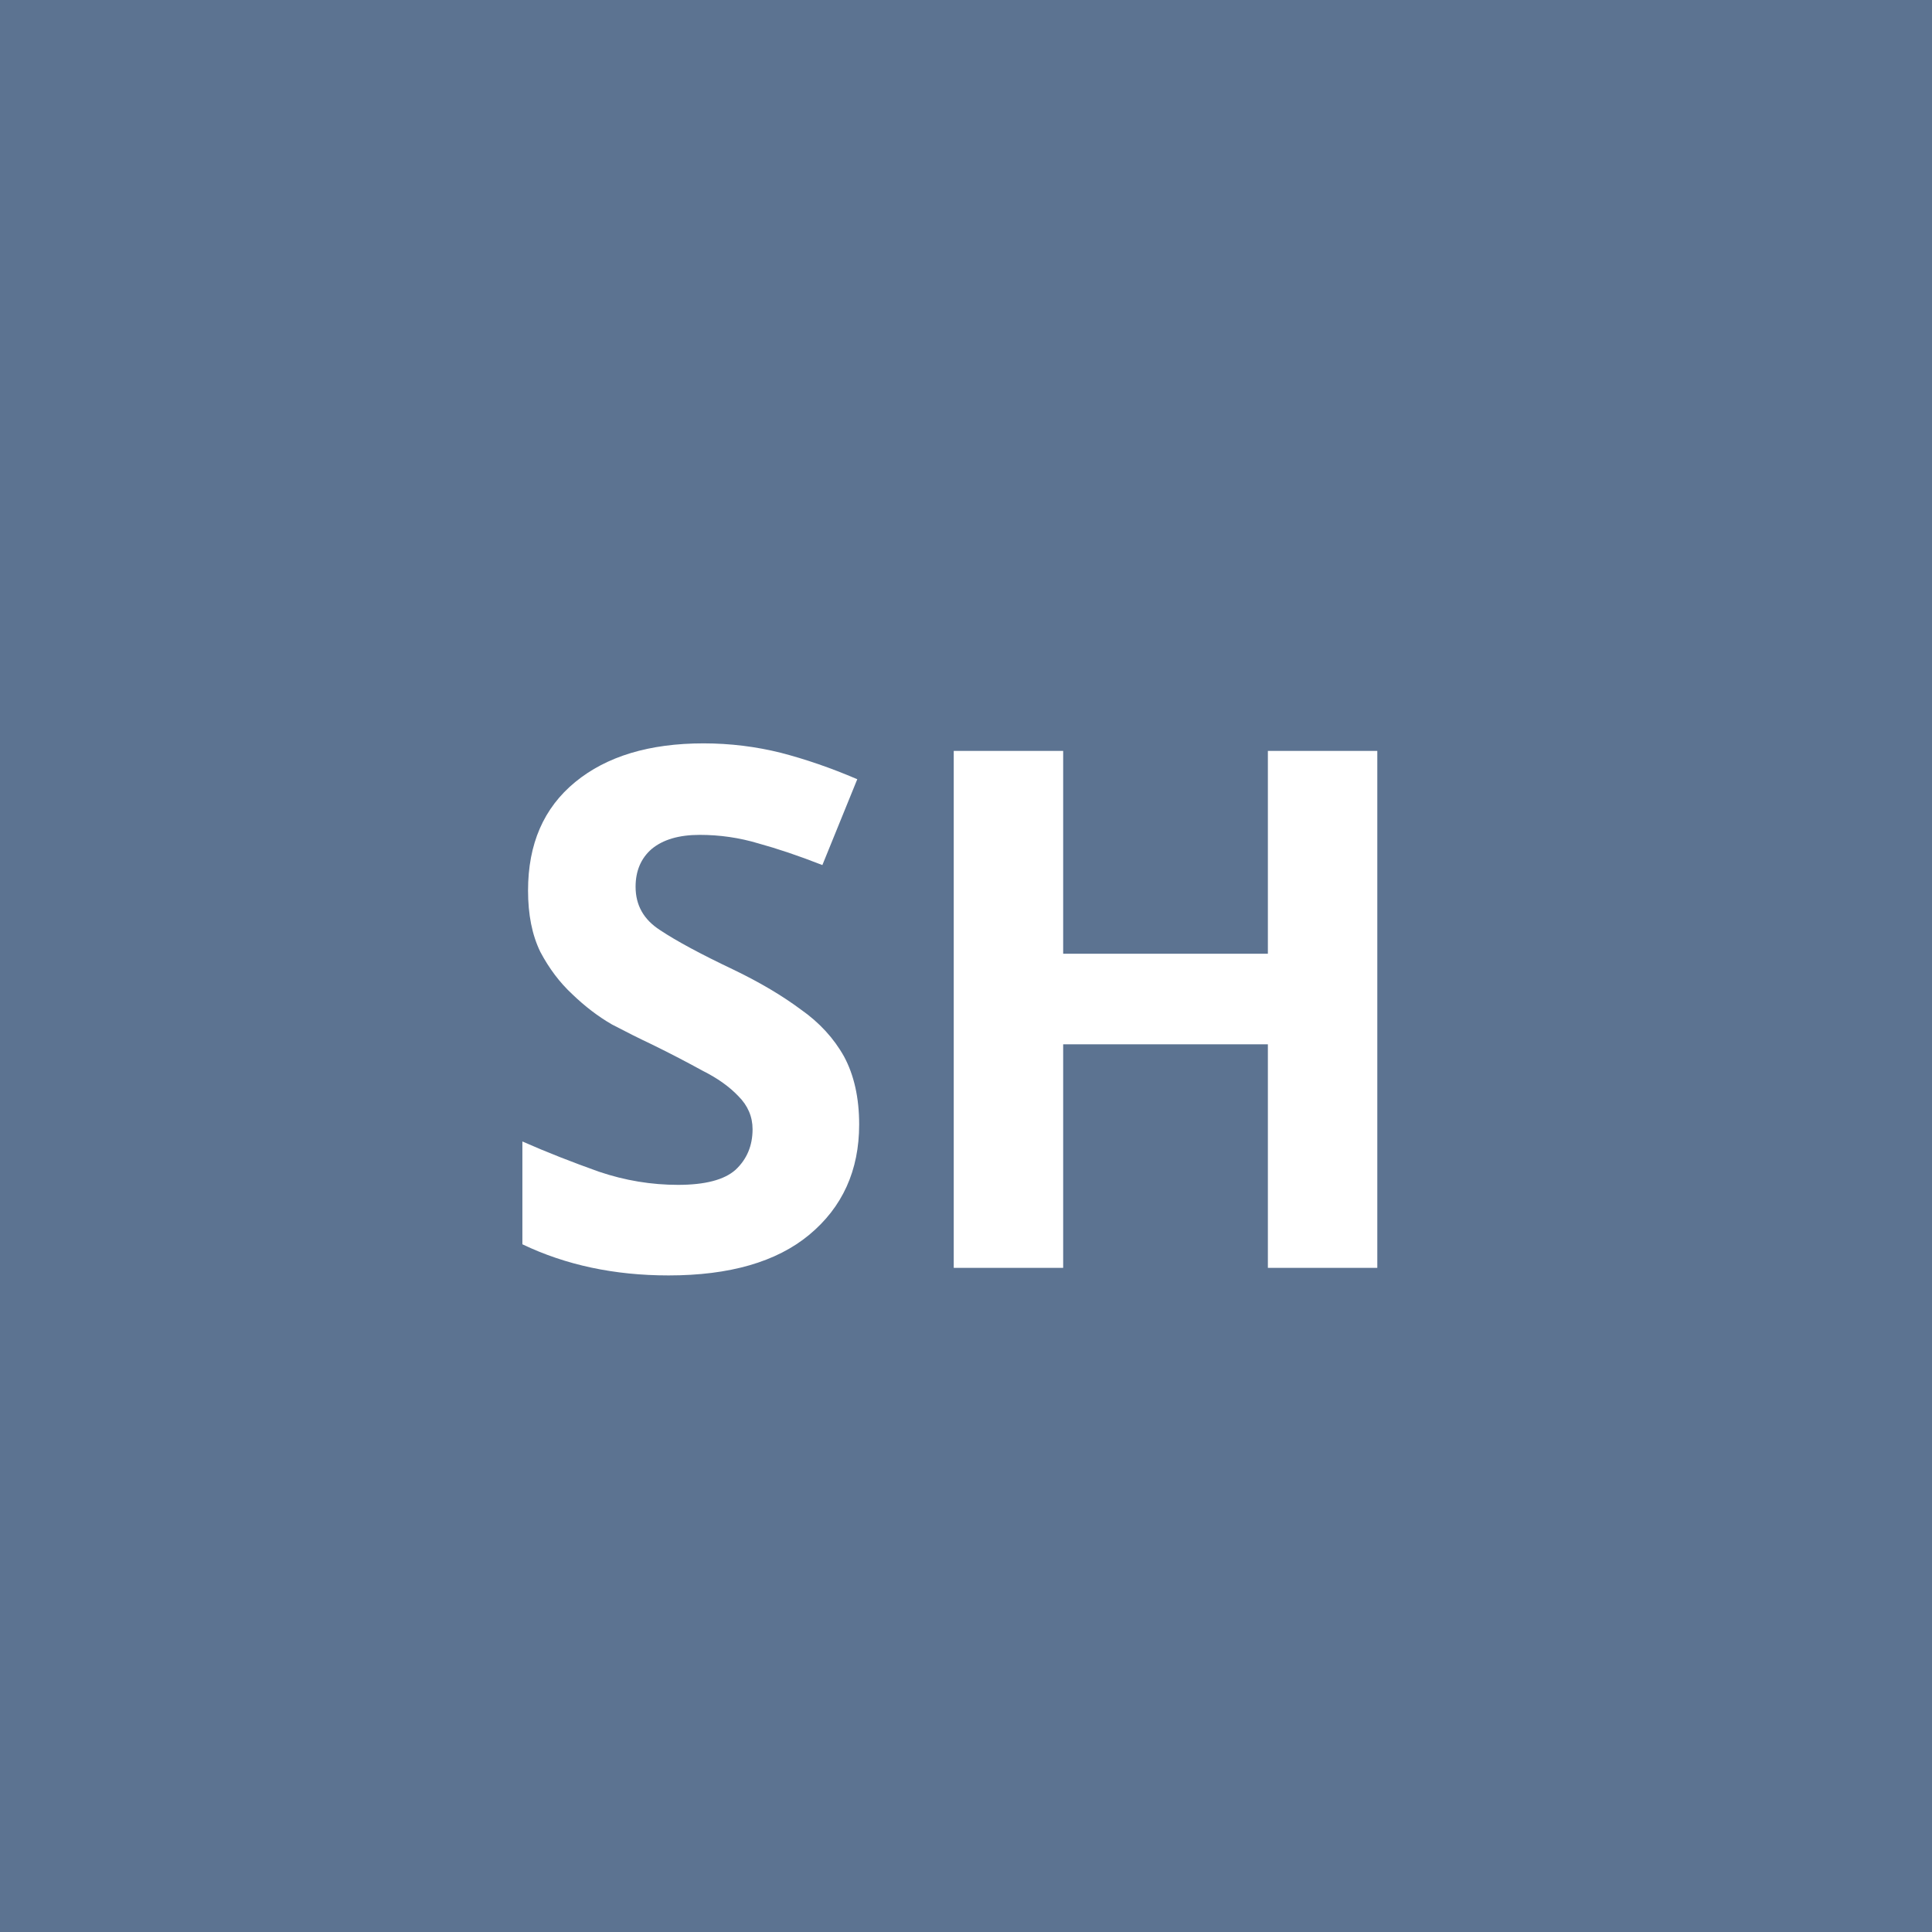
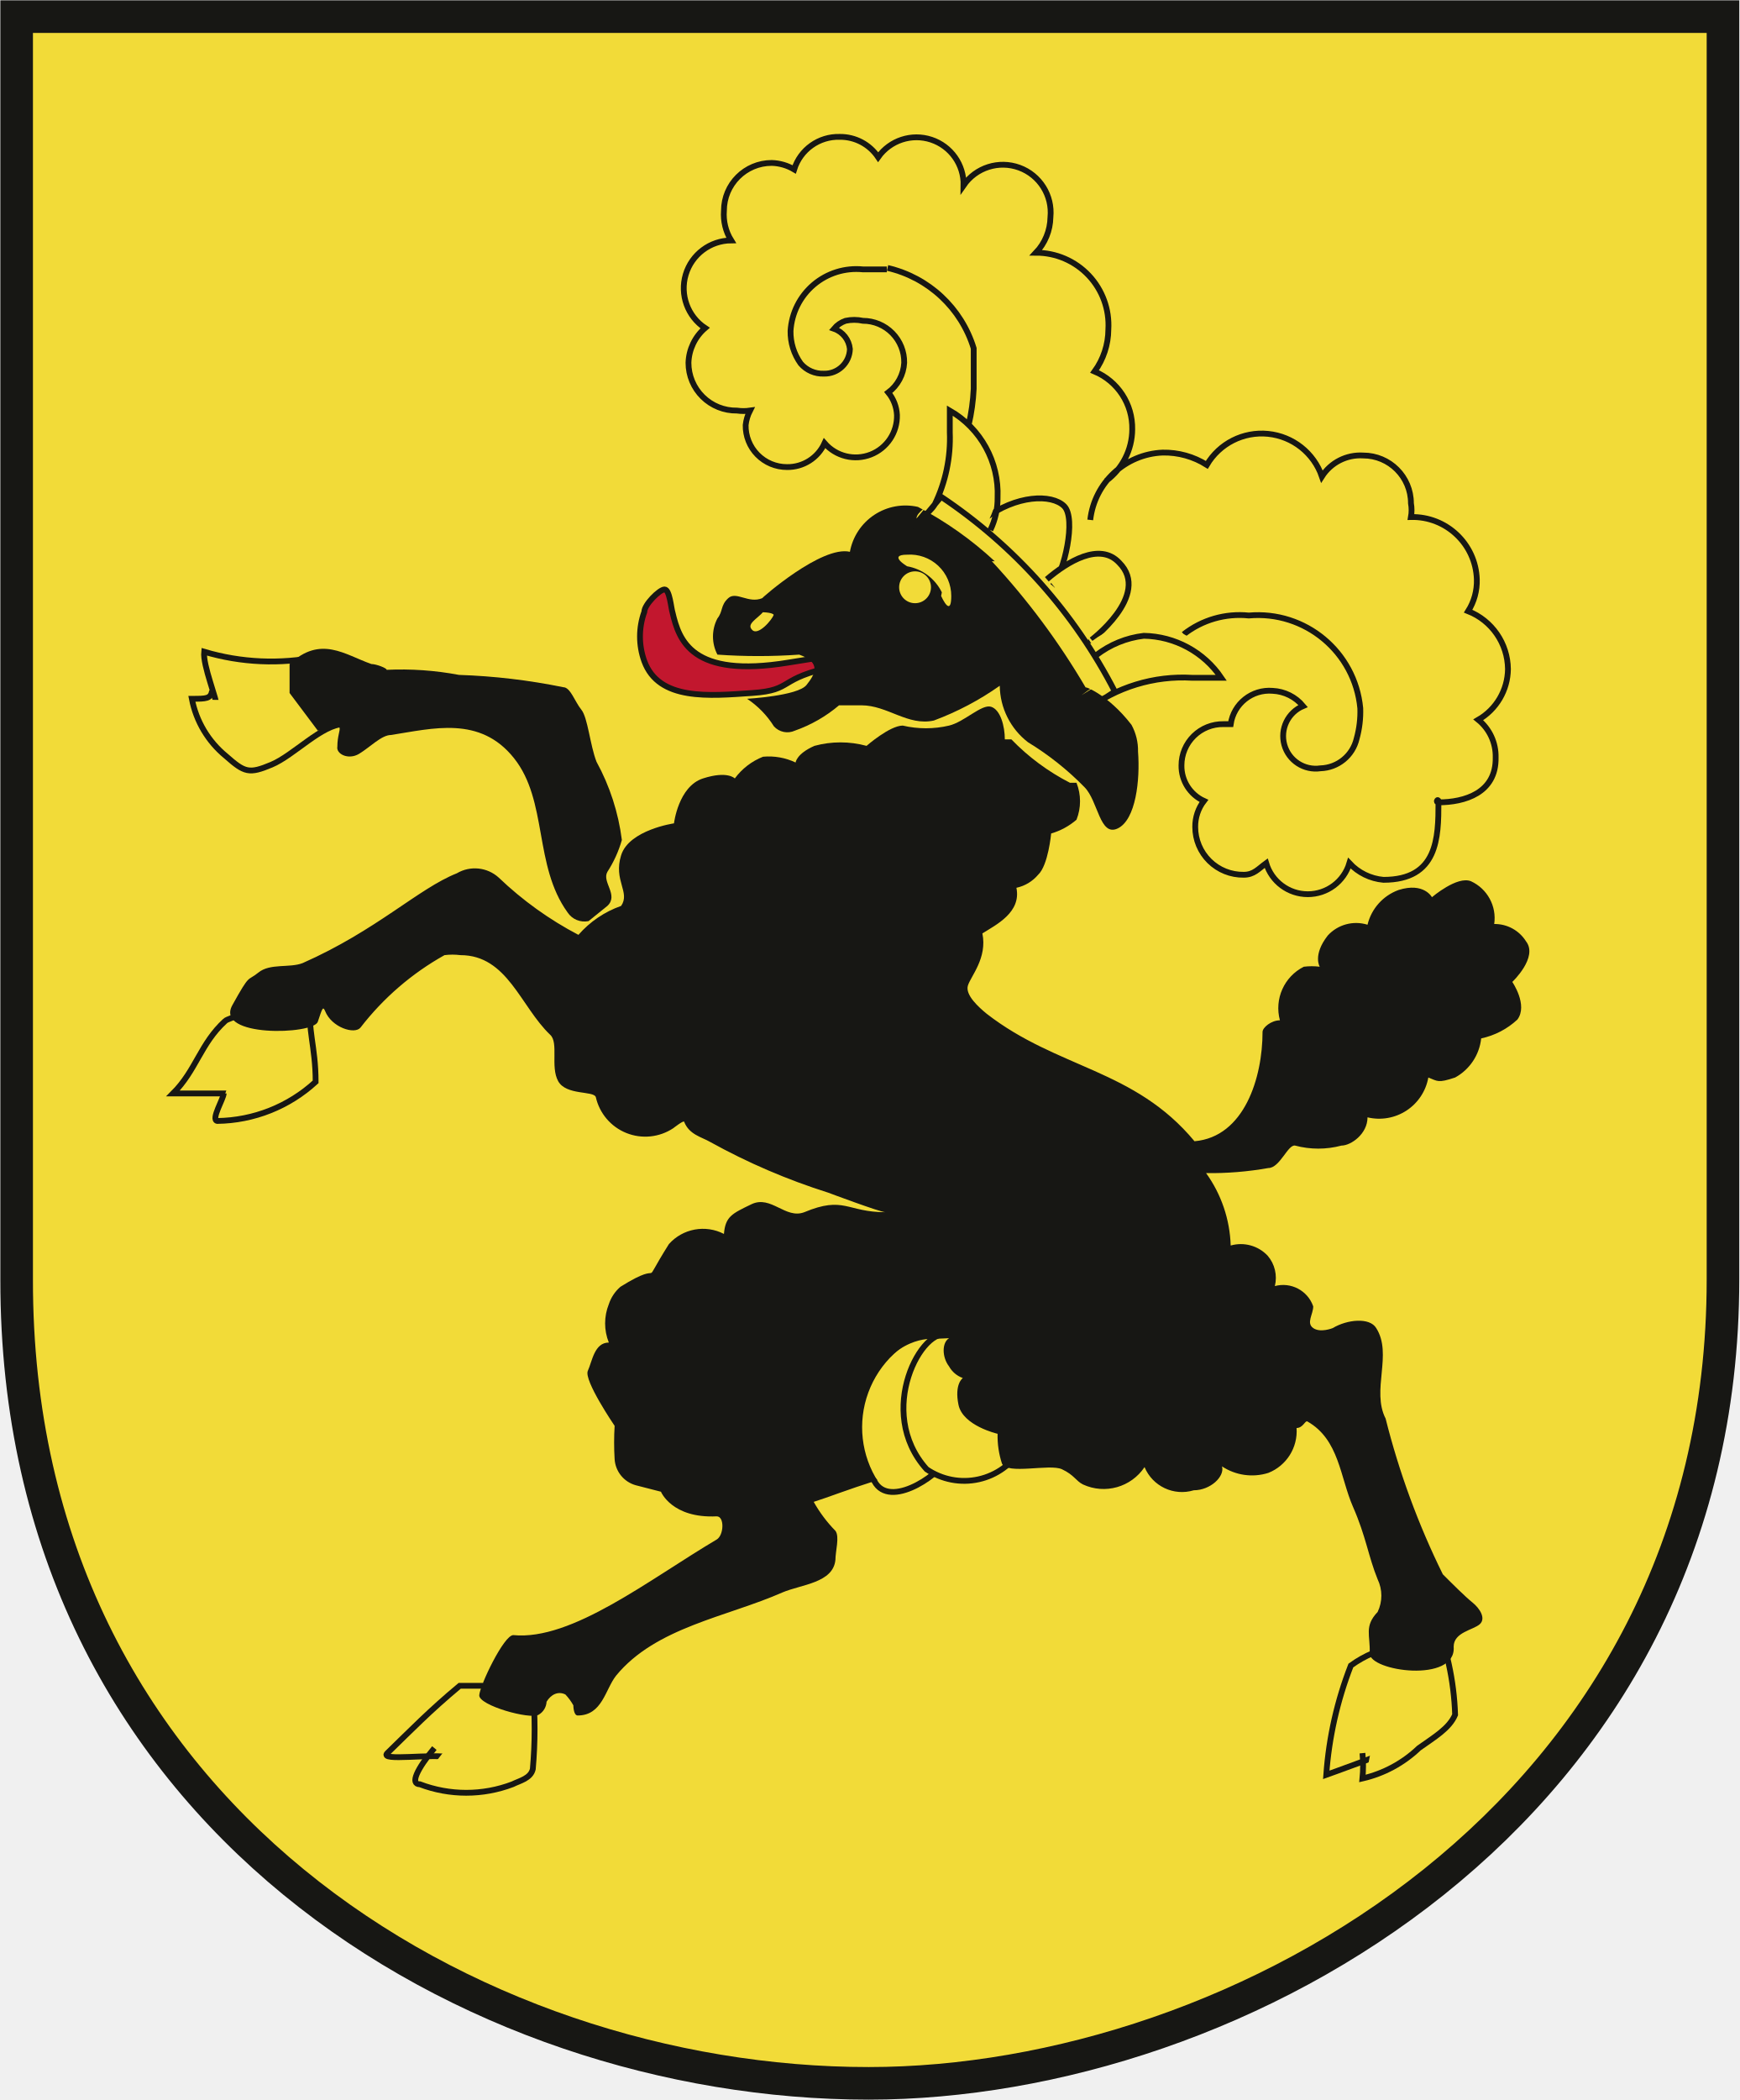
- <svg xmlns="http://www.w3.org/2000/svg" viewBox="0 0 32 32">
-   <rect width="32" height="32" fill="#5C7391" />
-   <text x="16" y="21" font-family="sans-serif" font-size="12" font-weight="700" fill="#fff" text-anchor="middle">SH</text>
+ <svg xmlns="http://www.w3.org/2000/svg" viewBox="0 0 24.03 29" preserveAspectRatio="xMinYMid">
+   <defs>
+     <style>.cls-1,.cls-4,.cls-5,.cls-8,.cls-9{fill:none;}.cls-2{clip-path:url(#clip-path);}.cls-3{fill:#f2db38;}.cls-4,.cls-5,.cls-8,.cls-9{stroke:#171714;}.cls-4{stroke-miterlimit:3.86;stroke-width:0.45px;}.cls-5,.cls-8,.cls-9{stroke-miterlimit:11.47;}.cls-5{stroke-width:0.08px;}.cls-6{fill:#c2172e;}.cls-7{fill:#171714;}.cls-8{stroke-width:0.03px;}.cls-9{stroke-width:0.08px;}</style>
+     <clipPath id="clip-path">
+       <rect class="cls-1" width="24.03" height="29" />
+     </clipPath>
+   </defs>
+   <g>
+     <g>
+       <g class="cls-2">
+         <path class="cls-3" d="M.23,17.67V.23H23.8V17.67c0,7.38-6.71,11.1-11.8,11.1C6.52,28.77.22,25.06.23,17.67" />
+         <path class="cls-4" d="M.23,17.67V.23H23.8V17.67c0,7.38-6.71,11.1-11.8,11.1C6.52,28.77.22,25.06.23,17.67Z" />
+         <path class="cls-3" d="M3.06,9.78A7.39,7.39,0,0,1,2.88,9a3.23,3.23,0,0,0,1.53.07Z" />
+         <path class="cls-5" d="M3,9.78c0-.12-.2-.59-.18-.78a3.24,3.24,0,0,0,1.57.07" />
+         <path class="cls-6" d="M11.39,9.07l.15.13c-.82.17-.56.33-1.15.37S9.1,9.68,8.9,9.13a1,1,0,0,1,0-.68c0-.1.21-.31.28-.31s.09.26.11.32c.09.38.26.91,1.6.69Z" />
+         <path class="cls-5" d="M11.39,9.07l.15.13c-.82.17-.56.33-1.15.37S9.1,9.68,8.9,9.13a1,1,0,0,1,0-.68c0-.1.21-.31.28-.31s.09.26.11.32c.09.38.26.91,1.6.69Z" />
+         <path class="cls-7" d="M13.74,7.75A4.9,4.9,0,0,0,12.68,7a.78.78,0,0,0-.94.62c-.39-.09-1.22.64-1.21.64-.19.08-.36-.1-.47,0s-.07.18-.15.28a.54.54,0,0,0,0,.5,8,8,0,0,0,1.13,0c.31.11.22.27.1.42s-.82.19-.82.19a1.26,1.26,0,0,1,.37.38.25.25,0,0,0,.29.06,1.94,1.94,0,0,0,.61-.35s.31,0,.31,0c.36,0,.64.29,1,.21a4,4,0,0,0,.91-.48,1,1,0,0,0,.39.78,4,4,0,0,1,.78.62c.19.19.21.69.46.57s.31-.67.28-1.06a.74.74,0,0,0-.09-.37c-.33-.43-.68-.55-.63-.51a10,10,0,0,0-1.3-1.75" />
+         <path class="cls-3" d="M3.66,13.92s-.52.16-.55.19c-.33.3-.38.65-.69,1,0,0,0,0,.12,0h.8Z" />
+         <path class="cls-5" d="M3.69,13.9s-.55.16-.58.2c-.34.31-.4.68-.72,1,0,0,0,0,.12,0s.48,0,.84,0" />
+         <path class="cls-3" d="M3.62,13.83A13.71,13.71,0,0,0,3,15.44a1.91,1.91,0,0,0,1.28-.52c0-.48-.12-.72-.06-1Z" />
+         <path class="cls-5" d="M3.09,15.1c0,.07-.18.36-.09.38a2.05,2.05,0,0,0,1.36-.54c0-.5-.12-.74-.06-1.06" />
+         <path class="cls-3" d="M6.67,23.31c-.11,0-.24,0-.31,0-.41.33-.65.57-1,.87-.12.11.61,0,.85.06Z" />
+         <path class="cls-5" d="M6.67,23.28c-.11,0-.25,0-.32,0-.42.35-.67.61-1,.93-.12.12.63,0,.87.06" />
+         <path class="cls-3" d="M7,23.16c-.23.28-1.27,1.44-1.13,1.45a1.7,1.7,0,0,0,1.22,0c.09,0,.24-.08.27-.2a6.33,6.33,0,0,0,0-1.08Z" />
+         <path class="cls-5" d="M6,24.14c-.24.29-.34.5-.2.5a1.8,1.8,0,0,0,1.28,0c.1-.05.25-.08.28-.21a6.27,6.27,0,0,0,0-1.11" />
+         <path class="cls-3" d="M19.29,22.77a1.4,1.4,0,0,0-.6.26,5,5,0,0,0-.32,1.43s.89-.33.87-.34Z" />
+         <path class="cls-5" d="M19.31,22.73a1.51,1.51,0,0,0-.65.27,5.18,5.18,0,0,0-.34,1.51s.95-.34.93-.36" />
+         <path class="cls-3" d="M19.28,22.4s-.41,2.12-.41,2.12a1.57,1.57,0,0,0,.74-.41c.2-.14.39-.26.47-.45a3.85,3.85,0,0,0-.28-1.33Z" />
+         <path class="cls-5" d="M18.82,24.21a1.77,1.77,0,0,1,0,.35,1.67,1.67,0,0,0,.78-.42c.21-.15.42-.27.5-.46a3.85,3.85,0,0,0-.3-1.37" />
+         <path class="cls-3" d="M10.53,8.44s.19,0,.17.06-.22.31-.32.21.08-.18.16-.27" />
+         <path class="cls-8" d="M10.53,8.44s.19,0,.17.06-.22.31-.32.21S10.46,8.53,10.53,8.44Z" />
+         <path class="cls-5" d="M12.25,3.72l-.24,0h-.09a.91.91,0,0,0-1,.85.75.75,0,0,0,.14.45.4.4,0,0,0,.32.14.35.35,0,0,0,.36-.34.33.33,0,0,0-.22-.28.36.36,0,0,1,.16-.11.57.57,0,0,1,.24,0,.57.57,0,0,1,.57.58.55.55,0,0,1-.22.41.53.53,0,0,1,.12.31.57.57,0,0,1-1,.39.56.56,0,0,1-.52.33.57.57,0,0,1-.57-.58.58.58,0,0,1,.06-.2.64.64,0,0,1-.18,0,.66.66,0,0,1-.67-.66.66.66,0,0,1,.23-.48.66.66,0,0,1,.36-1.21A.68.68,0,0,1,10,2.91a.66.66,0,0,1,.66-.66.64.64,0,0,1,.31.09.64.64,0,0,1,.63-.45.63.63,0,0,1,.53.28.65.65,0,0,1,1.18.39A.66.66,0,0,1,14.51,3a.73.73,0,0,1-.2.49,1,1,0,0,1,1,1.06,1,1,0,0,1-.19.58.85.85,0,0,1,.52.8.89.89,0,0,1-.36.71m1.07,2.12a1.25,1.25,0,0,1,.9-.26,1.42,1.42,0,0,1,1.54,1.28,1.39,1.39,0,0,1-.05.42.53.53,0,0,1-.5.41A.45.45,0,0,1,18,9.75a.58.58,0,0,0-.42-.21A.54.54,0,0,0,17,10l-.1,0a.57.57,0,0,0-.58.57.53.53,0,0,0,.31.49.58.58,0,0,0-.12.36.66.66,0,0,0,.67.66c.14,0,.2-.08.31-.16a.6.6,0,0,0,1.15,0,.73.73,0,0,0,.47.23c.75,0,.76-.58.76-1.07,0-.09,0,.07,0,0s-.05,0,0,0c.36,0,.8-.13.79-.62a.65.65,0,0,0-.24-.52.82.82,0,0,0,.41-.7.87.87,0,0,0-.55-.8A.78.78,0,0,0,20.4,8a.89.89,0,0,0-.91-.86h0a.54.54,0,0,0,0-.19.66.66,0,0,0-.66-.66.63.63,0,0,0-.57.29.88.88,0,0,0-1.59-.16,1.1,1.1,0,0,0-.61-.17,1.05,1.05,0,0,0-1,.93" />
+         <path class="cls-3" d="M13.61,7.19c.43-.32.89-.34,1.06-.17s0,.86-.16,1Z" />
+         <path class="cls-9" d="M13.59,7.17c.45-.34.94-.35,1.11-.18s0,.91-.16,1.1" />
+         <path class="cls-3" d="M14.48,8c.27-.23.69-.49,1-.22.43.43-.39,1-.38,1Z" />
+         <path class="cls-9" d="M14.46,8c.28-.24.73-.52,1-.23.45.45-.41,1.09-.4,1.08" />
+         <path class="cls-3" d="M15.09,8.85a1.32,1.32,0,0,1,.64-.26,1.31,1.31,0,0,1,1.05.55l-.39,0a2.2,2.2,0,0,0-1.45.46l.4-.25A7,7,0,0,0,13,6.75l-.34.41c0-.09.17-.17.26-.3a2,2,0,0,0,.2-1c0-.1,0-.18,0-.28a1.25,1.25,0,0,1,.65,1.15,1,1,0,0,1-.1.43Z" />
+         <path class="cls-5" d="M14.74,9.87s.09-.06.09-.13,0-.14-.09-.14-.09.06-.09.14S14.69,9.87,14.74,9.87Zm-1.36-4a2.75,2.75,0,0,0,.07-.5c0-.07,0-.14,0-.22s0-.31,0-.34A1.63,1.63,0,0,0,12.26,3.7m2.88,5.35a1.33,1.33,0,0,1,.66-.27,1.32,1.32,0,0,1,1.07.58l-.4,0A2.2,2.2,0,0,0,15,9.81l.4-.26A7.2,7.2,0,0,0,13,6.86l-.35.42c0-.09.18-.18.26-.31a2.09,2.09,0,0,0,.21-1c0-.11,0-.19,0-.3a1.32,1.32,0,0,1,.66,1.2,1,1,0,0,1-.1.45" />
+         <path class="cls-3" d="M12.64,8.33a.22.22,0,1,0-.22-.22.22.22,0,0,0,.22.22" />
+         <path class="cls-3" d="M13,8.23c.07.15.14.22.14,0a.57.57,0,0,0-.61-.57c-.27,0,0,.16,0,.16a.66.66,0,0,1,.48.36" />
+         <path class="cls-3" d="M13.06,20.08c-.06.21-.71.7-1,.37a1.4,1.4,0,0,1,.74-2.09Z" />
+         <path class="cls-5" d="M13.1,20.11c-.06.21-.76.72-1,.38a1.43,1.43,0,0,1,.79-2.15" />
+         <path class="cls-3" d="M14.08,20a.88.88,0,0,1-1.26.28c-.7-.77,0-1.91.29-1.78Z" />
+         <path class="cls-5" d="M14.11,20a.92.92,0,0,1-1.31.29c-.72-.8-.05-2,.3-1.85" />
+         <path class="cls-7" d="M13.11,18.48c-.1.06-.1.26,0,.39a.35.35,0,0,0,.19.16s-.12.08-.06.37.54.4.54.4a1.23,1.23,0,0,0,.06.41c.07.16.66,0,.83.08s.19.16.29.21a.68.68,0,0,0,.85-.24.56.56,0,0,0,.68.32c.23,0,.43-.19.39-.33a.75.75,0,0,0,.64.09.62.62,0,0,0,.39-.62c.09,0,.12-.11.15-.09.44.25.45.77.63,1.18s.21.68.34,1a.52.52,0,0,1,0,.45c-.19.2-.1.32-.11.57s1.2.42,1.16-.09c0-.2.27-.23.36-.31s0-.22-.1-.3-.28-.26-.41-.39a10.81,10.81,0,0,1-.79-2.15c-.2-.39.1-.89-.13-1.25-.09-.15-.4-.12-.6,0,0,0-.17.07-.27,0s0-.19,0-.3a.44.44,0,0,0-.53-.28.47.47,0,0,0-.1-.42A.51.51,0,0,0,17,17.2a1.81,1.81,0,0,0-.34-1,4.56,4.56,0,0,0,.86-.07c.16,0,.27-.33.37-.31a1.24,1.24,0,0,0,.64,0c.13,0,.36-.16.36-.39a.69.69,0,0,0,.84-.55c.13.05.13.08.37,0a.7.7,0,0,0,.36-.54,1.06,1.06,0,0,0,.5-.26c.15-.2-.07-.52-.07-.52s.36-.34.19-.56a.51.51,0,0,0-.44-.24.56.56,0,0,0-.32-.59c-.19-.08-.54.22-.54.22s-.11-.21-.46-.1a.68.68,0,0,0-.43.48.53.53,0,0,0-.55.15c-.21.27-.11.43-.11.43a.88.88,0,0,0-.22,0,.64.64,0,0,0-.33.74c-.12,0-.24.1-.24.16,0,.63-.25,1.45-.94,1.51-.83-1-1.89-1-2.87-1.76-.11-.09-.3-.26-.26-.39s.27-.38.2-.72c.19-.12.54-.29.47-.63a.54.54,0,0,0,.3-.18c.14-.13.18-.57.18-.57a.93.93,0,0,0,.35-.19.69.69,0,0,0,0-.51s-.06,0-.09,0,.08,0,0,0a3.08,3.08,0,0,1-.81-.6s-.09,0-.09,0c0-.18-.06-.41-.19-.45s-.37.21-.58.26a1.4,1.4,0,0,1-.64,0c-.18,0-.5.28-.5.28a1.37,1.37,0,0,0-.72,0c-.25.11-.26.23-.26.23a.86.86,0,0,0-.45-.08.89.89,0,0,0-.39.3s-.1-.11-.44,0-.4.62-.4.62-.62.09-.73.44.13.51,0,.7a1.4,1.4,0,0,0-.59.4,4.84,4.84,0,0,1-1.1-.79.49.49,0,0,0-.58-.06c-.53.21-1.11.79-2.13,1.24-.18.07-.45,0-.61.13s-.11,0-.36.45,1.12.41,1.18.23.07-.22.1-.15c.09.23.41.33.49.23a3.82,3.82,0,0,1,1.16-1,.87.87,0,0,1,.22,0c.65,0,.83.71,1.24,1.1.12.11,0,.44.11.64s.49.13.52.22a.7.7,0,0,0,1.07.43s.14-.11.15-.09c.07.18.24.21.36.28a8.89,8.89,0,0,0,1.63.7s.72.27.79.27c-.53,0-.57-.23-1.12,0-.26.1-.46-.24-.73-.11s-.36.17-.38.41a.63.63,0,0,0-.76.14c-.44.7,0,.17-.67.59a.54.54,0,0,0-.16.24.71.71,0,0,0,0,.53c-.2,0-.23.26-.29.39s.37.76.37.76a3.8,3.8,0,0,0,0,.46.4.4,0,0,0,.29.36l.35.09s.15.37.77.34c.11,0,.1.26,0,.32-.93.55-2,1.4-2.81,1.32-.13,0-.46.69-.47.83s.7.34.82.27a.22.22,0,0,0,.11-.18c.06-.1.16-.15.26-.1a.74.74,0,0,1,.11.15s0,.14.06.14c.34,0,.38-.36.53-.55.55-.67,1.53-.81,2.3-1.15.26-.11.7-.13.73-.45,0-.12.06-.32,0-.4a1.89,1.89,0,0,1-.3-.4c.22-.07.44-.16.88-.3A1.08,1.08,0,0,1,12,19.16c.34-.72.88-.67.88-.67Z" />
+         <path class="cls-3" d="M4.75,10c-.3,0-.68.41-.94.54s-.36.1-.62-.12a1.29,1.29,0,0,1-.46-.76,15.07,15.07,0,0,0,1.95-.07Z" />
+         <path class="cls-5" d="M4.75,10c-.3,0-.69.43-1,.56s-.37.11-.63-.12a1.35,1.35,0,0,1-.47-.79c.2,0,.26,0,.28-.11" />
+         <path class="cls-7" d="M4,9.57l0-.4c.43-.4.76-.13,1.13,0,.07,0,.22.06.21.08a4.3,4.3,0,0,1,1,.07,8.6,8.6,0,0,1,1.44.17c.1,0,.16.2.25.31s.12.49.21.72a3.05,3.05,0,0,1,.35,1.08,1.64,1.64,0,0,1-.2.44c-.08.14.16.32,0,.47l-.26.21a.28.28,0,0,1-.29-.12c-.47-.65-.27-1.54-.74-2.13s-1.12-.41-1.7-.32c-.13,0-.29.17-.44.26s-.32,0-.3-.1c0-.29.17-.33-.27-.22Z" />
+       </g>
+     </g>
+   </g>
</svg>
